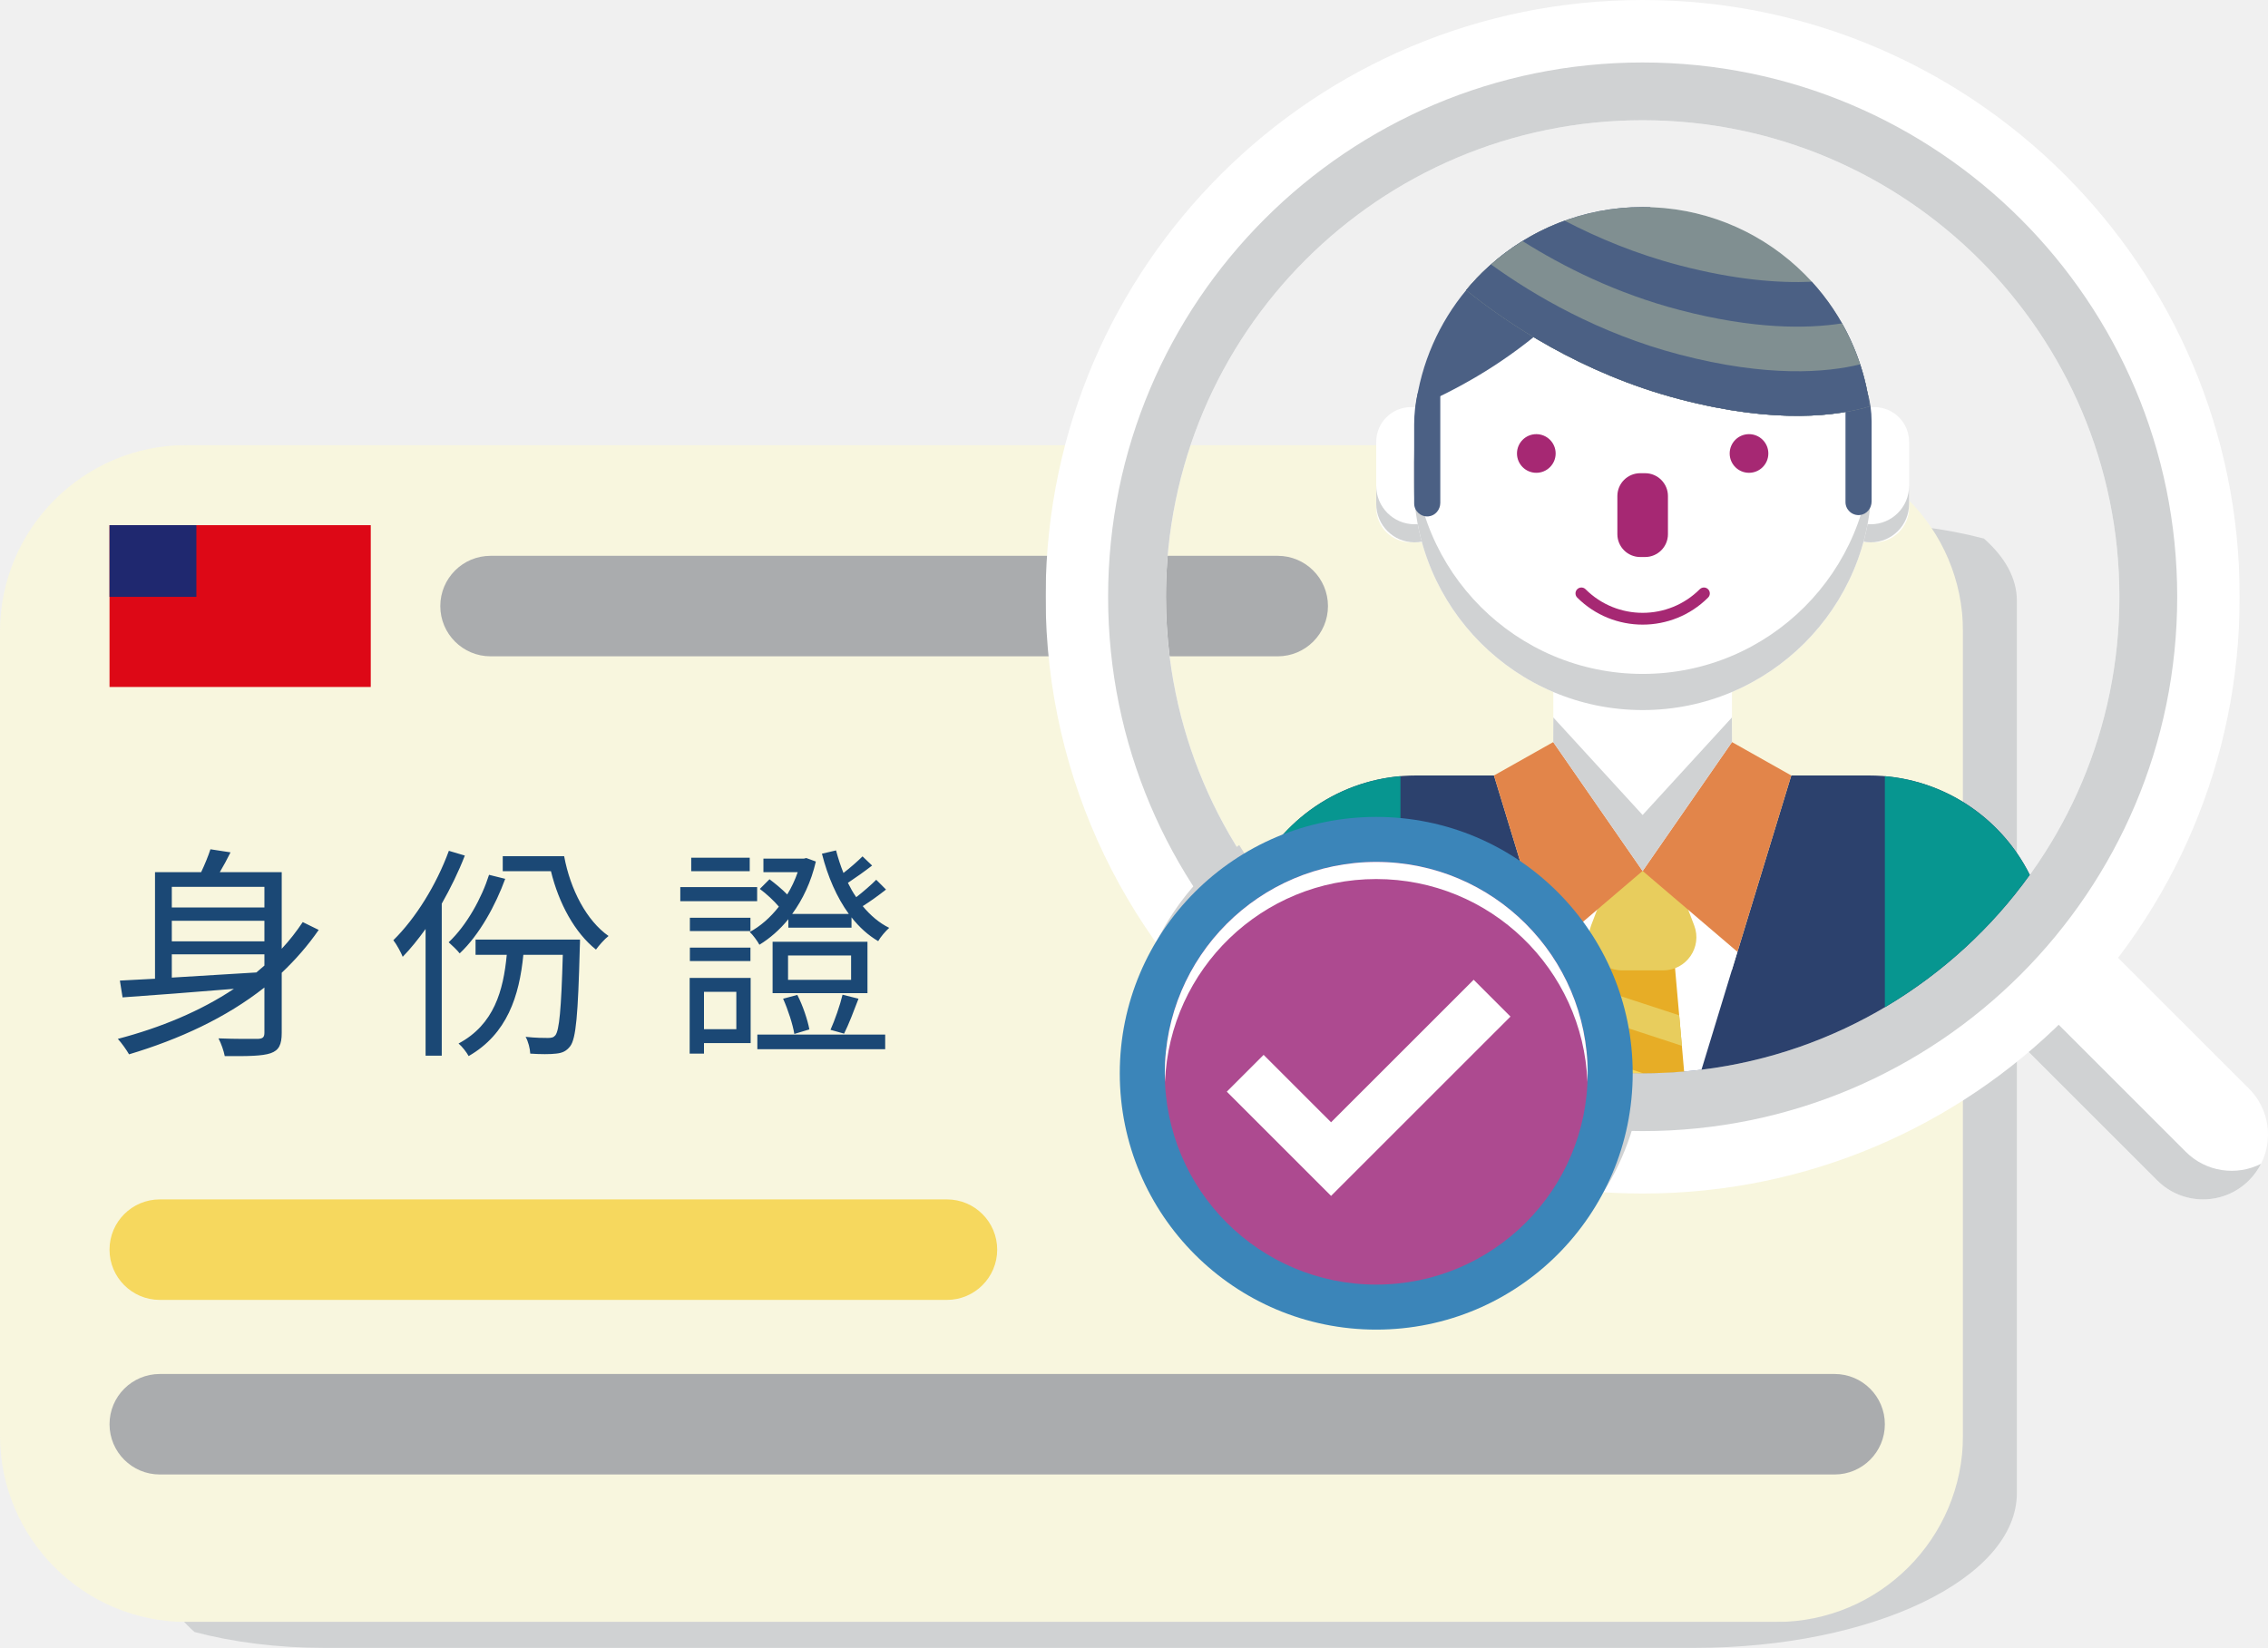
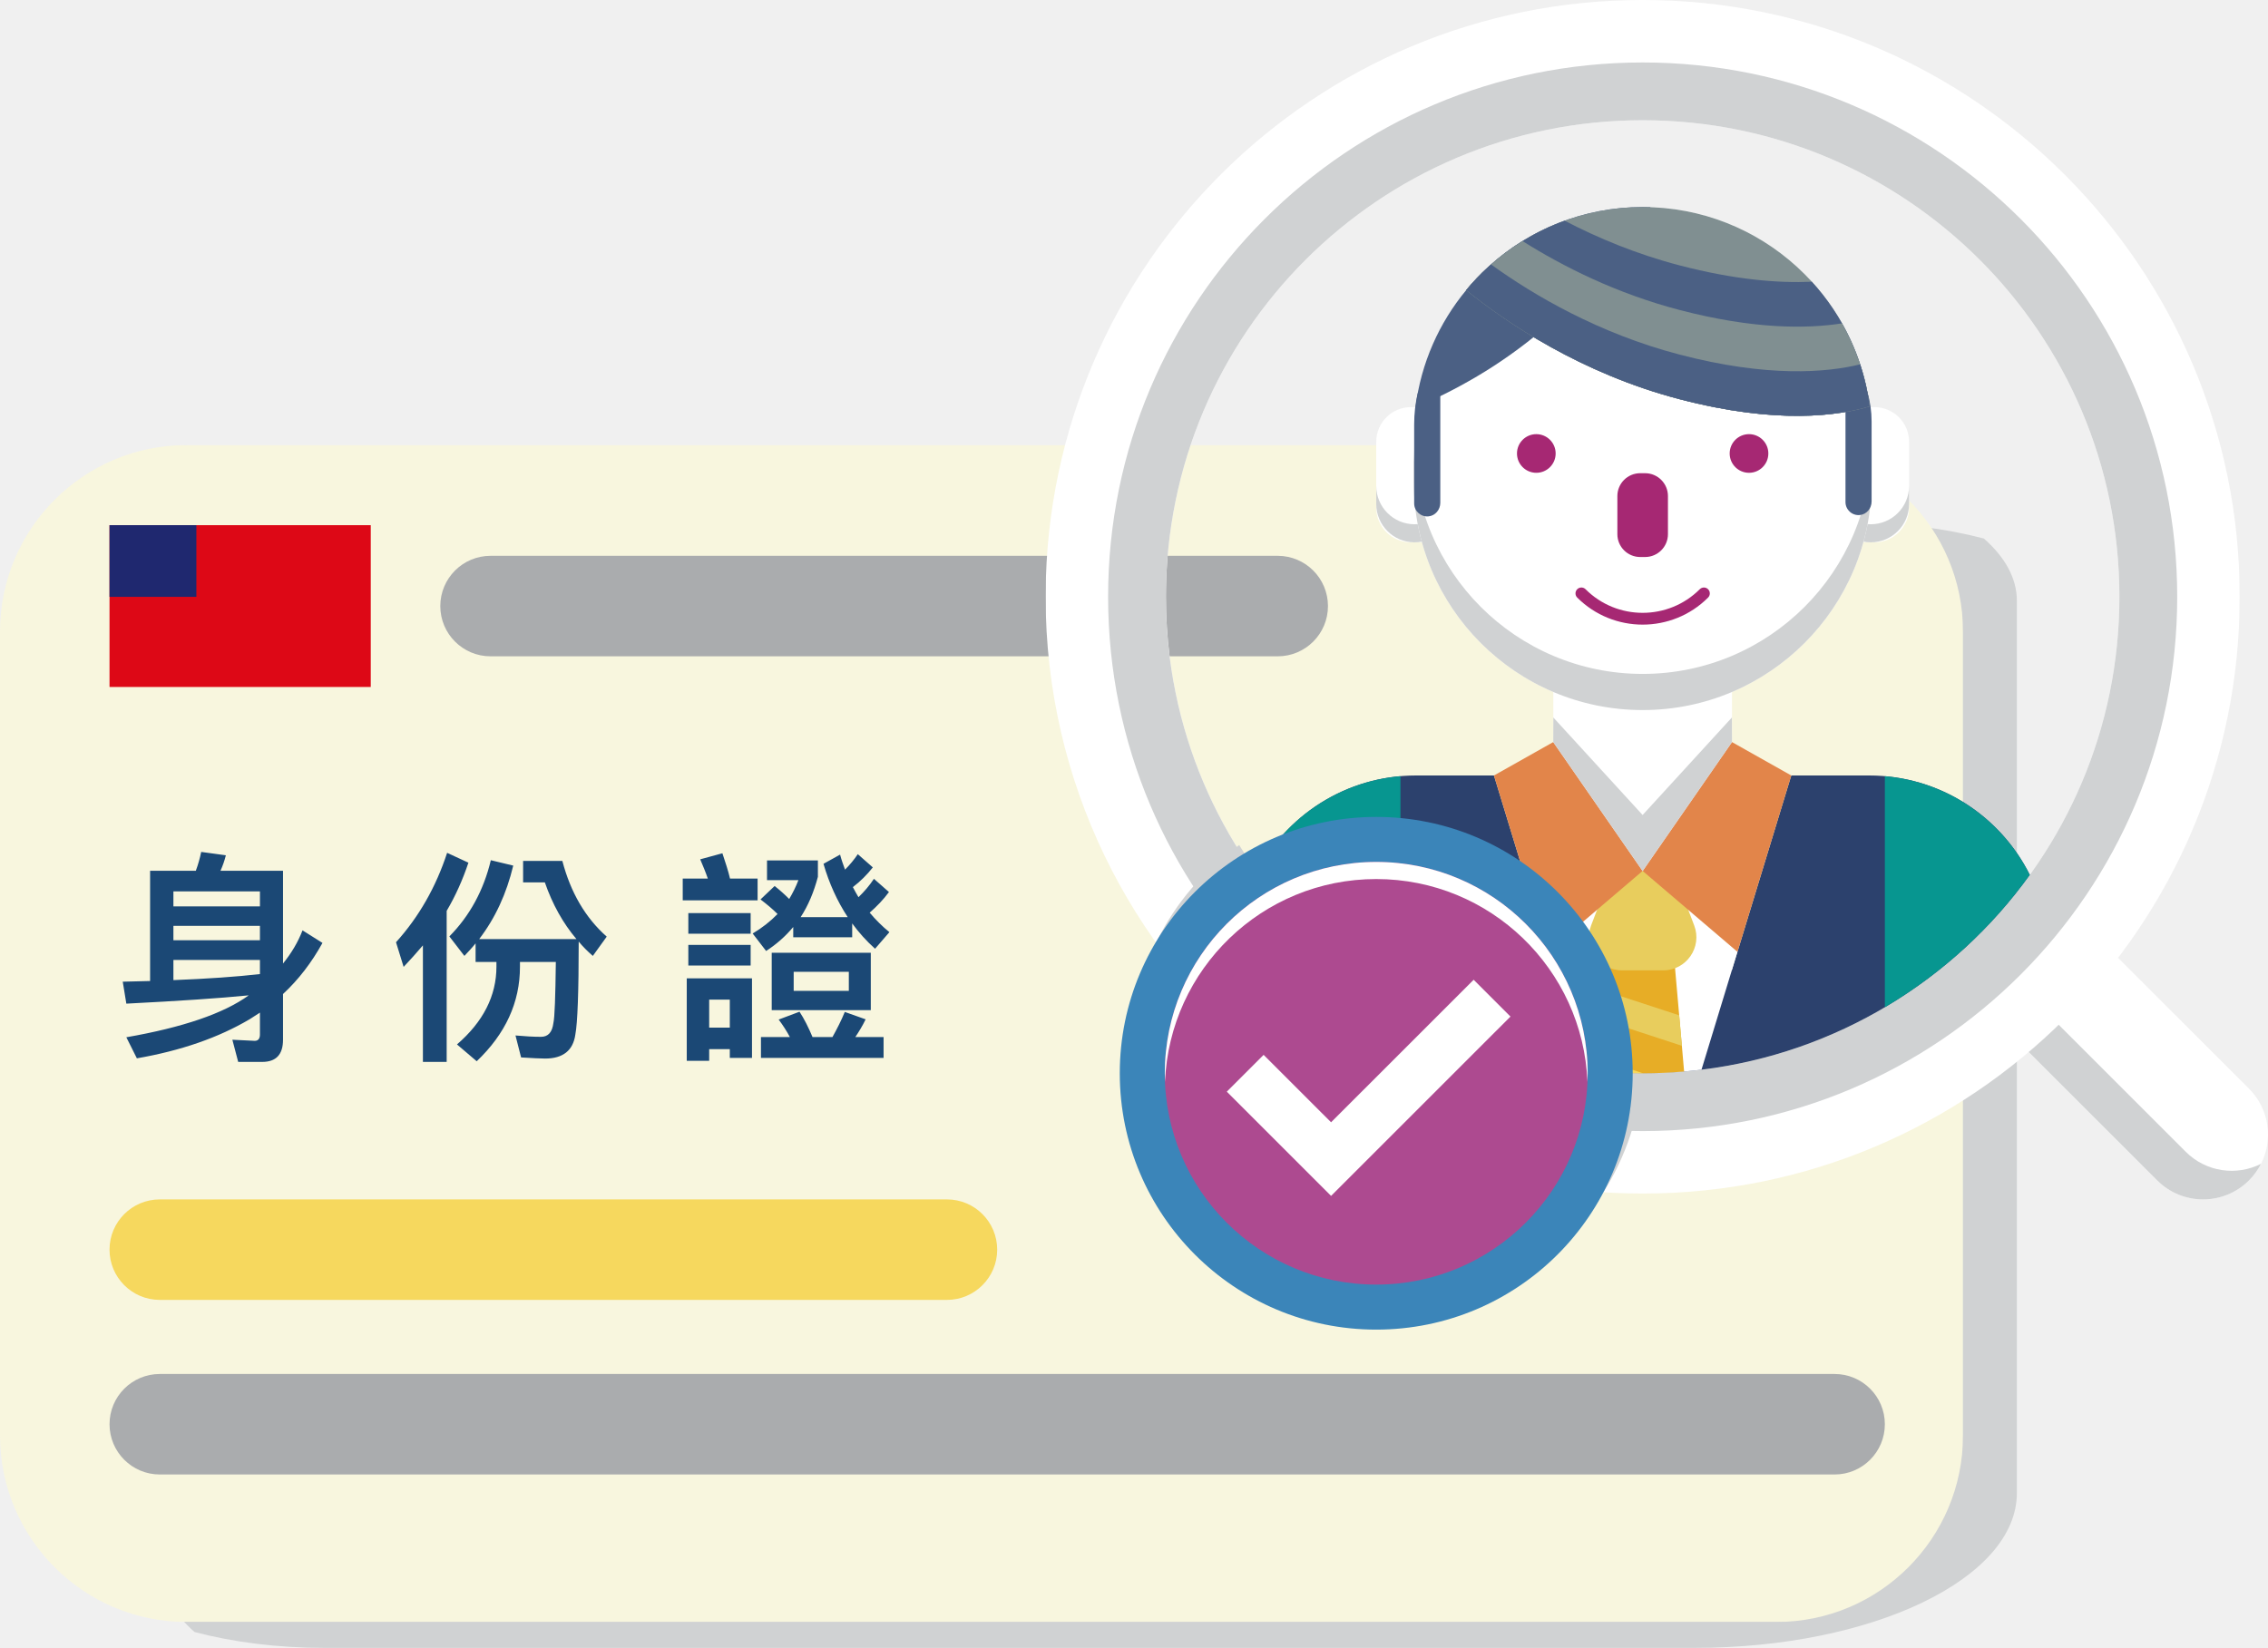
- <svg xmlns="http://www.w3.org/2000/svg" xmlns:xlink="http://www.w3.org/1999/xlink" width="344" height="250" viewBox="0 0 344 250">
+ <svg xmlns="http://www.w3.org/2000/svg" xmlns:xlink="http://www.w3.org/1999/xlink" width="344px" height="250px" viewBox="0 0 344 250" version="1.1">
  <defs>
-     <path id="prefix__a" d="M0 0.52L297.743 0.52 297.743 179.073 0 179.073z" />
-     <path id="prefix__c" d="M0.593 0L181.708 0 181.708 181.075 0.593 181.075z" />
-     <path id="prefix__e" d="M0 250L344 250 344 0 0 0z" />
+     <polygon id="path-1" points="0 0.52 297.743 0.52 297.743 179.073 0 179.073" />
+     <polygon id="path-3" points="0.593 0 181.708 0 181.708 181.075 0.593 181.075" />
+     <polygon id="path-5" points="0 250 344 250 344 0 0 0" />
  </defs>
-   <g fill="none" fill-rule="evenodd">
-     <path fill="#D0D2D3" d="M305.91 91.138v135.368c0 12.975-21.886 23.494-48.883 23.494H49.141c-7.116 0-13.797-.871-19.63-2.404-3.187-2.803-5-6.014-5-9.435V98.992c0-10.874 18.342-19.69 40.968-19.69h215.8c7.115 0 13.798.871 19.631 2.403 3.187 2.803 5 6.015 5 9.434" />
-     <g transform="translate(0 67)">
-       <mask id="prefix__b" fill="#fff">
-         <use xlink:href="#prefix__a" />
-       </mask>
-       <path fill="#F8F6DE" d="M269.426 179.073H28.319c-15.64 0-28.32-12.679-28.32-28.317V28.84C0 13.2 12.68.52 28.32.52h241.107c15.64 0 28.317 12.68 28.317 28.32v121.916c0 15.638-12.677 28.317-28.317 28.317" mask="url(#prefix__b)" />
+   <g id="懶人包" stroke="none" stroke-width="1" fill="none" fill-rule="evenodd">
+     <g id="小資振興_懶人包_800振興" transform="translate(-1168, -1142)">
+       <g id="Group-58-outline" transform="translate(1168, 1142)">
+         <path d="M305.91,91.138 L305.91,226.506 C305.91,239.481 284.024,250 257.027,250 L49.141,250 C42.025,250 35.344,249.129 29.511,247.596 C26.324,244.793 24.511,241.582 24.511,238.161 L24.511,98.992 C24.511,88.117 42.853,79.3 65.479,79.3 L281.279,79.3 C288.394,79.3 295.077,80.172 300.91,81.704 C304.097,84.507 305.91,87.719 305.91,91.138" id="Fill-1" fill="#D0D2D3" />
+         <g id="Group-5" transform="translate(0, 67)">
+           <mask id="mask-2" fill="white">
+             <use xlink:href="#path-1" />
+           </mask>
+           <g id="Clip-4" />
+           <path d="M269.426,179.073 L28.319,179.073 C12.679,179.073 -0,166.394 -0,150.756 L-0,28.84 C-0,13.2 12.679,0.52 28.319,0.52 L269.426,0.52 C285.066,0.52 297.743,13.2 297.743,28.84 L297.743,150.756 C297.743,166.394 285.066,179.073 269.426,179.073" id="Fill-3" fill="#F8F6DE" mask="url(#mask-2)" />
+         </g>
+         <path d="M143.626,197.208 L24.235,197.208 C20.025,197.208 16.612,193.795 16.612,189.585 C16.612,185.375 20.025,181.962 24.235,181.962 L143.626,181.962 C147.836,181.962 151.249,185.375 151.249,189.585 C151.249,193.795 147.836,197.208 143.626,197.208" id="Fill-6" fill="#F6D85E" />
+         <path d="M193.797,99.57 L74.405,99.57 C70.195,99.57 66.782,96.157 66.782,91.947 C66.782,87.737 70.195,84.324 74.405,84.324 L193.797,84.324 C198.007,84.324 201.42,87.737 201.42,91.947 C201.42,96.157 198.007,99.57 193.797,99.57" id="Fill-8" fill="#AAACAE" />
+         <path d="M278.263,223.695 L24.236,223.695 C20.026,223.695 16.613,220.282 16.613,216.072 C16.613,211.862 20.026,208.449 24.236,208.449 L278.263,208.449 C282.473,208.449 285.886,211.862 285.886,216.072 C285.886,220.282 282.473,223.695 278.263,223.695" id="Fill-10" fill="#AAACAE" />
+         <path d="M327.193,179.08 L301.64,153.533 L315.563,139.613 L341.116,165.16 C344.961,169.004 344.961,175.236 341.116,179.08 C337.271,182.924 331.038,182.924 327.193,179.08" id="Fill-12" fill="#FFFFFF" />
+         <path d="M331.531,174.743 L305.978,149.196 L301.64,153.533 L327.193,179.079 C331.038,182.924 337.271,182.924 341.116,179.079 C341.874,178.322 342.48,177.472 342.939,176.565 C339.245,178.435 334.618,177.829 331.531,174.743" id="Fill-14" fill="#D0D2D3" />
+         <g id="Group-18" transform="translate(158, 0)">
+           <mask id="mask-4" fill="white">
+             <use xlink:href="#path-3" />
+           </mask>
+           <g id="Clip-17" />
+           <path d="M91.151,162.83 C75.331,162.83 60.697,157.751 48.792,149.131 C30.645,136 18.842,114.647 18.842,90.538 C18.842,88.819 18.902,87.113 19.02,85.423 C21.647,47.883 52.935,18.245 91.151,18.245 C131.085,18.245 163.46,50.612 163.46,90.538 C163.46,130.463 131.085,162.83 91.151,162.83 M91.151,-0.001 C41.33,-0.001 0.91,40.218 0.597,89.953 C0.593,90.146 0.593,90.344 0.593,90.538 C0.593,118.635 13.395,143.744 33.485,160.35 C49.147,173.295 69.24,181.075 91.151,181.075 C141.166,181.075 181.708,140.541 181.708,90.538 C181.708,40.533 141.166,-0.001 91.151,-0.001" id="Fill-16" fill="#FFFFFF" mask="url(#mask-4)" />
+         </g>
+         <path d="M249.151,162.832 C209.215,162.832 176.84,130.464 176.84,90.538 C176.84,50.61 209.215,18.243 249.151,18.243 C289.087,18.243 321.461,50.61 321.461,90.538 C321.461,130.464 289.087,162.832 249.151,162.832 M249.151,9.477 C204.373,9.477 168.073,45.769 168.073,90.538 C168.073,135.306 204.373,171.598 249.151,171.598 C293.929,171.598 330.229,135.306 330.229,90.538 C330.229,45.769 293.929,9.477 249.151,9.477" id="Fill-19" fill="#D0D2D3" />
+         <mask id="mask-6" fill="white">
+           <use xlink:href="#path-5" />
+         </mask>
+         <g id="Clip-22" />
+         <polygon id="Fill-21" fill="#FFFFFF" mask="url(#mask-6)" points="235.602 132.133 262.7 132.133 262.7 99.256 235.602 99.256" />
+         <path d="M215.123,82.279 L214.003,82.279 C211.097,82.279 208.741,79.924 208.741,77.018 L208.741,67.027 C208.741,64.121 211.097,61.765 214.003,61.765 L215.123,61.765 C218.029,61.765 220.385,64.121 220.385,67.027 L220.385,77.018 C220.385,79.924 218.029,82.279 215.123,82.279" id="Fill-23" fill="#FFFFFF" mask="url(#mask-6)" />
+         <path d="M214.563,79.537 L214.563,79.537 C211.347,79.537 208.741,76.931 208.741,73.717 L208.741,76.458 C208.741,79.673 211.347,82.279 214.563,82.279 C217.778,82.279 220.384,79.673 220.384,76.458 L220.384,73.717 C220.384,76.931 217.778,79.537 214.563,79.537" id="Fill-24" fill="#D0D2D3" mask="url(#mask-6)" />
+         <path d="M284.3,82.279 L283.179,82.279 C280.274,82.279 277.918,79.924 277.918,77.018 L277.918,67.027 C277.918,64.121 280.274,61.765 283.179,61.765 L284.3,61.765 C287.205,61.765 289.562,64.121 289.562,67.027 L289.562,77.018 C289.562,79.924 287.205,82.279 284.3,82.279" id="Fill-25" fill="#FFFFFF" mask="url(#mask-6)" />
+         <path d="M283.739,79.537 L283.739,79.537 C280.524,79.537 277.918,76.931 277.918,73.717 L277.918,76.458 C277.918,79.673 280.524,82.279 283.739,82.279 C286.955,82.279 289.561,79.673 289.561,76.458 L289.561,73.717 C289.561,76.931 286.955,79.537 283.739,79.537" id="Fill-26" fill="#D0D2D3" mask="url(#mask-6)" />
+         <path d="M215.071,59.448 C216.198,53.659 218.763,48.385 222.383,44.013 C223.429,42.745 224.566,41.557 225.781,40.451 C231.95,34.831 240.149,31.411 249.151,31.411 C249.55,31.411 249.953,31.418 250.352,31.435 C250.488,31.435 250.623,31.441 250.755,31.448 C259.709,31.854 267.773,35.647 273.709,41.581 C278.994,46.865 282.585,53.852 283.59,61.647 C283.779,63.115 283.877,64.611 283.877,66.13 L283.877,73.005 C283.877,92.18 268.331,107.723 249.151,107.723 C229.974,107.723 214.425,92.18 214.425,73.005 L214.425,66.13 C214.425,64.655 214.516,63.203 214.695,61.779 L215.071,59.448 Z" id="Fill-27" fill="#FFFFFF" mask="url(#mask-6)" />
+         <path d="M249.151,102.24 C229.974,102.24 214.424,86.698 214.424,67.52 L214.424,73.004 C214.424,92.18 229.974,107.724 249.151,107.724 C268.331,107.724 283.877,92.18 283.877,73.004 L283.877,67.52 C283.877,86.698 268.331,102.24 249.151,102.24" id="Fill-28" fill="#D0D2D3" mask="url(#mask-6)" />
+         <path d="M215.031,59.649 L218.457,59.649 L218.457,76.287 C218.457,77.321 217.698,78.244 216.667,78.339 C215.485,78.449 214.494,77.524 214.494,76.369 L214.494,64.372 C214.494,62.783 214.674,61.198 215.031,59.649" id="Fill-29" fill="#4B6084" mask="url(#mask-6)" />
+         <path d="M283.877,63.938 L283.877,76.078 C283.877,77.113 283.122,78.038 282.092,78.137 C280.91,78.251 279.915,77.325 279.915,76.167 L279.915,59.448 L283.234,59.448 C283.661,60.906 283.877,62.418 283.877,63.938" id="Fill-30" fill="#4B6084" mask="url(#mask-6)" />
+         <path d="M250.352,31.435 C246.839,36.915 238.132,48.764 224.032,57.097 C220.637,59.1 217.521,60.629 214.695,61.779 C214.699,61.776 214.699,61.769 214.699,61.766 C215.538,55.067 218.286,48.96 222.383,44.014 C223.429,42.745 224.566,41.558 225.781,40.451 C231.95,34.831 240.149,31.411 249.151,31.411 C249.55,31.411 249.953,31.418 250.352,31.435" id="Fill-31" fill="#4B6084" mask="url(#mask-6)" />
+         <path d="M283.59,61.647 C278.862,63.078 269.546,64.428 254.752,60.561 C239.791,56.653 228.438,48.902 222.384,44.014 C223.43,42.745 224.567,41.558 225.781,40.451 C231.95,34.832 240.15,31.411 249.152,31.411 C249.686,31.411 250.224,31.421 250.755,31.448 C259.709,31.855 267.774,35.647 273.709,41.581 C278.994,46.866 282.585,53.852 283.59,61.647" id="Fill-32" fill="#808F91" mask="url(#mask-6)" />
+         <path d="M254.752,40.261 C248.2,38.55 242.342,36.102 237.315,33.48 C233.011,35.041 229.102,37.426 225.781,40.45 C224.566,41.557 223.43,42.745 222.384,44.014 C228.438,48.903 239.791,56.654 254.752,60.56 C269.546,64.428 278.862,63.078 283.59,61.647 C282.656,54.408 279.492,47.87 274.814,42.742 C269.782,42.969 263.151,42.456 254.752,40.261" id="Fill-33" fill="#4B6084" mask="url(#mask-6)" />
+         <path d="M254.752,47.028 C245.187,44.529 237.1,40.461 230.926,36.572 C229.091,37.706 227.368,39.005 225.781,40.451 C224.566,41.557 223.43,42.745 222.384,44.013 C228.438,48.902 239.791,56.653 254.752,60.561 C269.546,64.428 278.862,63.078 283.59,61.647 C283.006,57.117 281.544,52.864 279.389,49.057 C274.083,49.891 266.004,49.969 254.752,47.028" id="Fill-34" fill="#808F91" mask="url(#mask-6)" />
+         <path d="M254.752,53.794 C242.479,50.588 232.636,44.797 226.152,40.121 C226.028,40.23 225.904,40.339 225.781,40.451 C224.566,41.557 223.43,42.745 222.384,44.013 C228.438,48.902 239.791,56.653 254.752,60.561 C269.546,64.428 278.862,63.078 283.59,61.647 C283.307,59.451 282.812,57.323 282.139,55.276 C277.067,56.519 268.159,57.299 254.752,53.794" id="Fill-35" fill="#4B6084" mask="url(#mask-6)" />
+         <path d="M249.52,84.505 L248.782,84.505 C246.867,84.505 245.315,82.953 245.315,81.038 L245.315,75.256 C245.315,73.342 246.867,71.79 248.782,71.79 L249.52,71.79 C251.434,71.79 252.987,73.342 252.987,75.256 L252.987,81.038 C252.987,82.953 251.434,84.505 249.52,84.505" id="Fill-36" fill="#A62873" mask="url(#mask-6)" />
+         <path d="M307.871,132.726 C296.389,148.681 278.555,159.766 258.074,162.285 C257.201,162.392 256.32,162.482 255.439,162.558 C253.393,162.735 251.323,162.826 249.23,162.83 L249.151,162.83 C247.034,162.83 244.936,162.739 242.863,162.558 C241.974,162.482 241.093,162.392 240.212,162.281 C219.735,159.758 201.905,148.672 190.423,132.718 C194.887,123.785 204.121,117.648 214.782,117.648 L226.597,117.648 L234.758,144.399 L235.618,147.215 L262.672,147.215 L263.529,144.399 L263.533,144.399 L271.693,117.648 L283.508,117.648 C294.173,117.648 303.408,123.785 307.871,132.726" id="Fill-37" fill="#2C416D" mask="url(#mask-6)" />
+         <path d="M263.529,144.4 L262.672,147.216 L258.074,162.286 C257.201,162.393 256.32,162.483 255.439,162.558 C253.393,162.736 251.323,162.827 249.23,162.831 L249.151,162.831 C247.034,162.831 244.936,162.74 242.863,162.558 C241.973,162.483 241.092,162.393 240.212,162.282 L235.618,147.216 L234.758,144.4 L242.234,138.023 L242.238,138.023 L249.139,132.134 L256.075,138.046 L263.529,144.4 Z" id="Fill-38" fill="#FFFFFF" mask="url(#mask-6)" />
+         <path d="M235.954,68.797 C235.954,70.417 234.641,71.729 233.02,71.729 C231.401,71.729 230.088,70.417 230.088,68.797 C230.088,67.178 231.401,65.865 233.02,65.865 C234.641,65.865 235.954,67.178 235.954,68.797" id="Fill-39" fill="#A62873" mask="url(#mask-6)" />
+         <path d="M268.214,68.797 C268.214,70.417 266.902,71.729 265.281,71.729 C263.662,71.729 262.349,70.417 262.349,68.797 C262.349,67.178 263.662,65.865 265.281,65.865 C266.902,65.865 268.214,67.178 268.214,68.797" id="Fill-40" fill="#A62873" mask="url(#mask-6)" />
+         <path d="M249.151,94.762 C245.556,94.762 241.962,93.394 239.225,90.658 C238.877,90.309 238.877,89.743 239.225,89.393 C239.575,89.044 240.141,89.044 240.491,89.393 C245.266,94.167 253.036,94.167 257.811,89.393 C258.16,89.044 258.727,89.044 259.076,89.393 C259.425,89.743 259.425,90.309 259.076,90.658 C256.339,93.394 252.745,94.762 249.151,94.762" id="Fill-41" fill="#A62873" mask="url(#mask-6)" />
+         <path d="M255.439,162.558 C253.393,162.736 251.323,162.827 249.23,162.83 L249.151,162.83 C247.034,162.83 244.936,162.74 242.863,162.558 L243.016,160.797 L243.016,160.793 L243.538,154.873 L243.719,152.788 L243.719,152.78 L243.917,150.505 L244.21,147.216 L244.237,146.892 L244.588,142.923 L253.713,142.923 L254.064,146.892 L254.092,147.216 L254.693,154.032 L254.693,154.036 L255.099,158.66 L255.439,162.558 Z" id="Fill-42" fill="#E7AD26" mask="url(#mask-6)" />
+         <polygon id="Fill-43" fill="#E8CD5D" mask="url(#mask-6)" points="255.099 158.659 243.536 154.873 243.919 150.507 254.692 154.034" />
+         <path d="M249.23,162.83 L249.151,162.83 C247.034,162.83 244.936,162.739 242.863,162.558 L243.016,160.796 L249.23,162.83 Z" id="Fill-44" fill="#F6D85E" mask="url(#mask-6)" />
+         <path d="M252.272,147.215 L246.03,147.215 C242.509,147.215 240.079,143.69 241.332,140.401 L243.248,135.371 C243.99,133.422 245.859,132.133 247.945,132.133 L250.356,132.133 C252.443,132.133 254.312,133.422 255.054,135.371 L256.969,140.401 C258.222,143.69 255.793,147.215 252.272,147.215" id="Fill-45" fill="#E8CD5D" mask="url(#mask-6)" />
+         <polygon id="Fill-46" fill="#E2854A" mask="url(#mask-6)" points="271.695 117.65 271.695 117.65 262.701 112.582 249.151 132.133 263.532 144.401" />
+         <polygon id="Fill-47" fill="#E2854A" mask="url(#mask-6)" points="226.595 117.65 226.595 117.65 235.589 112.582 249.139 132.133 234.758 144.401" />
+         <polygon id="Fill-48" fill="#D0D2D3" mask="url(#mask-6)" points="262.687 108.85 249.151 123.637 249.138 123.637 235.602 108.85 235.588 112.582 249.138 132.133 249.151 132.133 262.701 112.582" />
+         <path d="M212.416,117.754 C202.768,118.587 194.553,124.454 190.423,132.718 C196.27,140.842 203.766,147.7 212.416,152.812 L212.416,117.754 Z" id="Fill-49" fill="#079690" mask="url(#mask-6)" />
+         <path d="M285.886,117.756 L285.886,152.814 C294.533,147.703 302.027,140.848 307.871,132.727 C303.743,124.458 295.533,118.591 285.886,117.756" id="Fill-50" fill="#079690" mask="url(#mask-6)" />
+         <path d="M249.145,162.892 C248.666,169.24 246.642,175.446 243.17,180.903 C217.173,179.004 192.189,165.954 175.907,143.051 C175.794,142.893 175.68,142.733 175.571,142.573 C178.327,137.063 182.442,132.128 187.815,128.309 C187.863,128.275 187.912,128.241 187.962,128.21 C188.845,129.656 189.786,131.081 190.781,132.481 C204.751,152.132 226.745,162.7 249.145,162.892" id="Fill-51" fill="#D0D2D3" mask="url(#mask-6)" />
+         <path d="M247.641,162.826 C247.641,184.305 230.225,201.717 208.742,201.717 C187.257,201.717 169.843,184.305 169.843,162.826 C169.843,141.347 187.257,123.935 208.742,123.935 C230.225,123.935 247.641,141.347 247.641,162.826" id="Fill-52" fill="#3B85B9" mask="url(#mask-6)" />
+         <path d="M240.81,162.826 C240.81,180.534 226.452,194.888 208.741,194.888 C191.03,194.888 176.671,180.534 176.671,162.826 C176.671,145.119 191.03,130.764 208.741,130.764 C226.452,130.764 240.81,145.119 240.81,162.826" id="Fill-53" fill="#AD4A90" mask="url(#mask-6)" />
+         <path d="M208.741,133.361 C226.016,133.361 240.095,147.02 240.777,164.125 C240.795,163.693 240.81,163.261 240.81,162.826 C240.81,145.119 226.452,130.764 208.741,130.764 C191.03,130.764 176.672,145.119 176.672,162.826 C176.672,163.261 176.687,163.693 176.705,164.125 C177.387,147.02 191.466,133.361 208.741,133.361" id="Fill-54" fill="#FFFFFF" mask="url(#mask-6)" />
+         <polygon id="Fill-55" fill="#FFFFFF" mask="url(#mask-6)" points="201.891 181.431 186.076 165.619 191.661 160.034 201.891 170.261 223.518 148.639 229.103 154.224" />
+         <polygon id="Fill-56" fill="#DD0816" mask="url(#mask-6)" points="16.612 104.221 56.235 104.221 56.235 79.674 16.612 79.674" />
+         <polygon id="Fill-57" fill="#1F286F" mask="url(#mask-6)" points="16.612 90.548 29.784 90.548 29.784 79.673 16.612 79.673" />
+         <path d="M39.766,161.104 C41.874,161.104 42.928,159.982 42.928,157.738 L42.928,150.802 C45.308,148.592 47.28,146.008 48.912,143.05 L45.886,141.146 C45.206,142.914 44.22,144.58 42.928,146.178 L42.928,132.102 L33.442,132.102 C33.782,131.354 34.054,130.572 34.258,129.756 L30.518,129.246 C30.314,130.232 30.042,131.184 29.702,132.102 L22.766,132.102 L22.766,148.83 L18.618,148.932 L19.162,152.264 C27.118,151.856 33.306,151.448 37.726,151.006 C33.918,153.76 27.73,155.868 19.162,157.364 L20.76,160.56 C27.424,159.404 33.136,157.432 37.896,154.61 C38.406,154.27 38.916,153.964 39.426,153.624 L39.426,156.956 C39.426,157.568 39.154,157.908 38.644,157.908 L35.244,157.738 L36.128,161.104 L39.766,161.104 Z M39.426,137.508 L26.302,137.508 L26.302,135.23 L39.426,135.23 L39.426,137.508 Z M39.426,142.642 L26.302,142.642 L26.302,140.466 L39.426,140.466 L39.426,142.642 Z M26.302,148.694 L26.302,145.634 L39.426,145.634 L39.426,147.776 C35.89,148.184 31.504,148.49 26.302,148.694 Z M67.749,161.104 L67.749,138.188 C69.109,135.876 70.197,133.428 71.047,130.878 L67.817,129.382 C66.117,134.584 63.533,139.106 60.065,142.948 L61.221,146.688 C62.241,145.6 63.227,144.512 64.145,143.424 L64.145,161.104 L67.749,161.104 Z M72.305,161.002 C76.657,156.854 78.867,152.094 78.867,146.654 L78.867,145.94 L84.307,145.94 C84.239,151.244 84.137,154.338 83.933,155.222 C83.763,156.582 83.151,157.296 82.063,157.296 C80.975,157.296 79.683,157.228 78.187,157.092 L79.037,160.424 C80.737,160.526 81.961,160.594 82.675,160.594 C85.395,160.594 86.925,159.37 87.265,156.956 C87.605,155.154 87.775,150.462 87.775,142.846 C88.387,143.594 89.101,144.308 89.917,145.022 L92.025,142.098 C88.795,139.242 86.551,135.4 85.293,130.606 L79.343,130.606 L79.343,133.87 L82.641,133.87 C83.797,137.202 85.395,140.058 87.435,142.472 L72.679,142.472 C75.127,139.276 76.827,135.57 77.847,131.32 L74.447,130.504 C73.359,135.06 71.251,138.936 68.157,142.064 L70.435,145.022 C71.013,144.41 71.591,143.798 72.135,143.118 L72.135,145.94 L75.297,145.94 L75.297,146.654 C75.297,151.074 73.291,155.018 69.313,158.452 L72.305,161.002 Z M114.909,136.59 L114.909,133.292 L110.727,133.292 C110.455,132.136 110.047,130.878 109.571,129.45 L106.205,130.368 C106.613,131.32 107.021,132.306 107.361,133.292 L103.553,133.292 L103.553,136.59 L114.909,136.59 Z M116.201,144.274 C117.765,143.254 119.125,142.064 120.315,140.636 L120.315,142.2 L129.257,142.2 L129.257,140.092 C130.243,141.452 131.399,142.744 132.725,143.934 L134.901,141.418 C133.813,140.534 132.827,139.548 131.909,138.46 C132.997,137.508 133.983,136.488 134.833,135.332 L132.555,133.326 C131.875,134.346 131.093,135.264 130.209,136.114 C129.903,135.604 129.631,135.094 129.359,134.584 C130.515,133.7 131.501,132.714 132.385,131.592 L130.107,129.586 C129.563,130.402 128.917,131.184 128.169,131.932 C127.897,131.184 127.625,130.436 127.421,129.654 L124.905,131.048 C125.755,134.006 126.979,136.692 128.577,139.14 L121.437,139.14 C122.593,137.372 123.443,135.332 124.055,133.02 L124.055,130.538 L116.337,130.538 L116.337,133.53 L121.097,133.53 C120.723,134.516 120.247,135.468 119.703,136.386 C119.023,135.706 118.309,135.06 117.493,134.414 L115.351,136.454 C116.337,137.202 117.187,137.916 117.935,138.664 C116.847,139.786 115.589,140.772 114.161,141.622 L116.201,144.274 Z M113.855,141.656 L113.855,138.528 L104.403,138.528 L104.403,141.656 L113.855,141.656 Z M113.855,146.484 L113.855,143.356 L104.403,143.356 L104.403,146.484 L113.855,146.484 Z M132.079,153.25 L132.079,144.546 L117.051,144.546 L117.051,153.25 L132.079,153.25 Z M128.747,150.326 L120.383,150.326 L120.383,147.436 L128.747,147.436 L128.747,150.326 Z M107.565,160.934 L107.565,159.166 L110.693,159.166 L110.693,160.492 L114.059,160.492 L114.059,148.422 L104.165,148.422 L104.165,160.934 L107.565,160.934 Z M110.693,155.902 L107.565,155.902 L107.565,151.652 L110.693,151.652 L110.693,155.902 Z M134.017,160.492 L134.017,157.33 L129.733,157.33 C130.277,156.514 130.821,155.63 131.297,154.644 L128.135,153.522 C127.591,154.848 126.945,156.106 126.265,157.33 L123.239,157.33 C122.627,155.868 121.981,154.576 121.267,153.488 L118.105,154.678 C118.717,155.494 119.295,156.378 119.805,157.33 L115.419,157.33 L115.419,160.492 L134.017,160.492 Z" id="身份證" fill="#1B4875" fill-rule="nonzero" mask="url(#mask-6)" />
+       </g>
    </g>
-     <path fill="#F6D85E" d="M143.626 197.208H24.235c-4.21 0-7.623-3.413-7.623-7.623 0-4.21 3.413-7.623 7.623-7.623h119.39c4.21 0 7.624 3.413 7.624 7.623 0 4.21-3.413 7.623-7.623 7.623" />
-     <path fill="#AAACAE" d="M193.797 99.57H74.405c-4.21 0-7.623-3.413-7.623-7.623 0-4.21 3.413-7.623 7.623-7.623h119.392c4.21 0 7.623 3.413 7.623 7.623 0 4.21-3.413 7.623-7.623 7.623M278.263 223.695H24.236c-4.21 0-7.623-3.413-7.623-7.623 0-4.21 3.413-7.623 7.623-7.623h254.027c4.21 0 7.623 3.413 7.623 7.623 0 4.21-3.413 7.623-7.623 7.623" />
-     <path fill="#FFF" d="M327.193 179.08l-25.553-25.547 13.923-13.92 25.553 25.547c3.845 3.844 3.845 10.076 0 13.92-3.845 3.844-10.078 3.844-13.923 0" />
-     <path fill="#D0D2D3" d="M331.531 174.743l-25.553-25.547-4.338 4.337 25.553 25.546c3.845 3.845 10.078 3.845 13.923 0 .758-.757 1.364-1.607 1.823-2.514-3.694 1.87-8.32 1.264-11.408-1.822" />
-     <g transform="translate(158)">
-       <mask id="prefix__d" fill="#fff">
-         <use xlink:href="#prefix__c" />
-       </mask>
-       <path fill="#FFF" d="M91.151 162.83c-15.82 0-30.454-5.079-42.359-13.699-18.147-13.13-29.95-34.484-29.95-58.593 0-1.719.06-3.425.178-5.115 2.627-37.54 33.915-67.178 72.131-67.178 39.934 0 72.31 32.367 72.31 72.293 0 39.925-32.376 72.292-72.31 72.292m0-162.83C41.331 0 .911 40.217.597 89.952c-.004.193-.004.391-.004.585 0 28.097 12.802 53.206 32.892 69.812 15.662 12.945 35.755 20.725 57.666 20.725 50.015 0 90.557-40.534 90.557-90.537C181.708 40.533 141.166 0 91.151 0" mask="url(#prefix__d)" />
-     </g>
-     <path fill="#D0D2D3" d="M249.151 162.832c-39.936 0-72.31-32.368-72.31-72.294 0-39.928 32.374-72.295 72.31-72.295s72.31 32.367 72.31 72.295c0 39.926-32.374 72.294-72.31 72.294m0-153.355c-44.778 0-81.078 36.292-81.078 81.061 0 44.768 36.3 81.06 81.078 81.06 44.778 0 81.078-36.292 81.078-81.06 0-44.769-36.3-81.06-81.078-81.06" />
-     <mask id="prefix__f" fill="#fff">
-       <use xlink:href="#prefix__e" />
-     </mask>
-     <path fill="#FFF" d="M235.602 132.133L262.7 132.133 262.7 99.256 235.602 99.256zM215.123 82.279h-1.12c-2.906 0-5.262-2.355-5.262-5.261v-9.991c0-2.906 2.356-5.262 5.262-5.262h1.12c2.906 0 5.262 2.356 5.262 5.262v9.99c0 2.907-2.356 5.262-5.262 5.262" mask="url(#prefix__f)" />
-     <path fill="#D0D2D3" d="M214.563 79.537c-3.216 0-5.822-2.606-5.822-5.82v2.74c0 3.216 2.606 5.822 5.822 5.822 3.215 0 5.821-2.606 5.821-5.821v-2.741c0 3.214-2.606 5.82-5.82 5.82" mask="url(#prefix__f)" />
-     <path fill="#FFF" d="M284.3 82.279h-1.121c-2.905 0-5.261-2.355-5.261-5.261v-9.991c0-2.906 2.356-5.262 5.26-5.262h1.122c2.905 0 5.262 2.356 5.262 5.262v9.99c0 2.907-2.357 5.262-5.262 5.262" mask="url(#prefix__f)" />
-     <path fill="#D0D2D3" d="M283.74 79.537c-3.216 0-5.822-2.606-5.822-5.82v2.74c0 3.216 2.606 5.822 5.821 5.822 3.216 0 5.822-2.606 5.822-5.821v-2.741c0 3.214-2.606 5.82-5.822 5.82" mask="url(#prefix__f)" />
-     <path fill="#FFF" d="M215.071 59.448c1.127-5.789 3.692-11.063 7.312-15.435 1.046-1.268 2.183-2.456 3.398-3.562 6.17-5.62 14.368-9.04 23.37-9.04.4 0 .802.007 1.201.024.136 0 .271.006.403.013 8.954.406 17.018 4.199 22.954 10.133 5.285 5.284 8.876 12.271 9.881 20.066.19 1.468.287 2.964.287 4.483v6.875c0 19.175-15.546 34.718-34.726 34.718-19.177 0-34.726-15.543-34.726-34.718V66.13c0-1.475.091-2.927.27-4.351l.376-2.331z" mask="url(#prefix__f)" />
-     <path fill="#D0D2D3" d="M249.151 102.24c-19.177 0-34.727-15.542-34.727-34.72v5.484c0 19.176 15.55 34.72 34.727 34.72 19.18 0 34.726-15.544 34.726-34.72V67.52c0 19.178-15.546 34.72-34.726 34.72" mask="url(#prefix__f)" />
-     <path fill="#4B6084" d="M215.031 59.65h3.426v16.637c0 1.034-.759 1.957-1.79 2.052-1.182.11-2.173-.815-2.173-1.97V64.372c0-1.589.18-3.174.537-4.723M283.877 63.938v12.14c0 1.035-.755 1.96-1.785 2.06-1.182.113-2.177-.813-2.177-1.97v-16.72h3.319c.427 1.458.643 2.97.643 4.49" mask="url(#prefix__f)" />
-     <path fill="#4B6084" d="M250.352 31.435c-3.513 5.48-12.22 17.329-26.32 25.662-3.395 2.003-6.51 3.532-9.337 4.682.004-.003.004-.01.004-.013.84-6.7 3.587-12.806 7.684-17.752 1.046-1.27 2.183-2.456 3.398-3.563 6.17-5.62 14.368-9.04 23.37-9.04.4 0 .802.007 1.201.024" mask="url(#prefix__f)" />
-     <path fill="#808F91" d="M283.59 61.647c-4.728 1.43-14.044 2.78-28.838-1.086-14.961-3.908-26.314-11.66-32.368-16.547 1.046-1.27 2.183-2.456 3.397-3.563 6.169-5.62 14.369-9.04 23.37-9.04.535 0 1.073.01 1.604.037 8.954.407 17.019 4.199 22.954 10.133 5.285 5.285 8.876 12.27 9.88 20.066" mask="url(#prefix__f)" />
-     <path fill="#4B6084" d="M254.752 40.261c-6.552-1.71-12.41-4.159-17.437-6.78-4.304 1.56-8.213 3.945-11.534 6.97-1.215 1.106-2.351 2.294-3.397 3.563 6.054 4.889 17.407 12.64 32.368 16.546 14.794 3.868 24.11 2.517 28.838 1.087-.934-7.239-4.098-13.776-8.776-18.905-5.032.227-11.663-.285-20.062-2.48" mask="url(#prefix__f)" />
-     <path fill="#808F91" d="M254.752 47.028c-9.565-2.499-17.652-6.567-23.826-10.456-1.835 1.134-3.558 2.433-5.145 3.88-1.215 1.105-2.351 2.293-3.397 3.561 6.054 4.89 17.407 12.64 32.368 16.548 14.794 3.867 24.11 2.517 28.838 1.086-.584-4.53-2.046-8.783-4.201-12.59-5.306.834-13.385.912-24.637-2.029" mask="url(#prefix__f)" />
-     <path fill="#4B6084" d="M254.752 53.794c-12.273-3.206-22.116-8.997-28.6-13.673-.124.11-.248.218-.371.33-1.215 1.106-2.351 2.294-3.397 3.562 6.054 4.89 17.407 12.64 32.368 16.548 14.794 3.867 24.11 2.517 28.838 1.086-.283-2.196-.778-4.324-1.451-6.37-5.072 1.242-13.98 2.022-27.387-1.483" mask="url(#prefix__f)" />
-     <path fill="#A62873" d="M249.52 84.505h-.738c-1.915 0-3.467-1.552-3.467-3.467v-5.782c0-1.914 1.552-3.466 3.467-3.466h.738c1.914 0 3.467 1.552 3.467 3.466v5.782c0 1.915-1.553 3.467-3.467 3.467" mask="url(#prefix__f)" />
-     <path fill="#2C416D" d="M307.871 132.726c-11.482 15.955-29.316 27.04-49.797 29.56-.873.106-1.754.196-2.635.272-2.046.177-4.116.268-6.209.272h-.079c-2.117 0-4.215-.09-6.288-.272-.889-.076-1.77-.166-2.651-.277-20.477-2.523-38.307-13.609-49.789-29.563 4.464-8.933 13.698-15.07 24.359-15.07h11.815l8.161 26.751.86 2.816h27.054l.857-2.816h.004l8.16-26.75h11.815c10.665 0 19.9 6.136 24.363 15.077" mask="url(#prefix__f)" />
-     <path fill="#FFF" d="M263.53 144.4l-.858 2.816-4.598 15.07c-.873.107-1.754.197-2.635.272-2.046.178-4.116.269-6.209.273h-.079c-2.117 0-4.215-.091-6.288-.273-.89-.075-1.77-.165-2.65-.276l-4.595-15.066-.86-2.816 7.476-6.377h.004l6.901-5.89 6.936 5.913 7.454 6.354z" mask="url(#prefix__f)" />
-     <path fill="#A62873" d="M235.954 68.797c0 1.62-1.313 2.932-2.934 2.932-1.619 0-2.932-1.312-2.932-2.932 0-1.619 1.313-2.932 2.932-2.932 1.621 0 2.934 1.313 2.934 2.932M268.214 68.797c0 1.62-1.312 2.932-2.933 2.932-1.62 0-2.932-1.312-2.932-2.932 0-1.619 1.313-2.932 2.932-2.932 1.62 0 2.933 1.313 2.933 2.932M249.151 94.762c-3.595 0-7.189-1.368-9.926-4.104-.348-.349-.348-.915 0-1.265.35-.349.916-.349 1.266 0 4.775 4.774 12.545 4.774 17.32 0 .35-.349.916-.349 1.265 0 .35.35.35.916 0 1.265-2.737 2.736-6.33 4.104-9.925 4.104" mask="url(#prefix__f)" />
-     <path fill="#E7AD26" d="M255.44 162.558c-2.047.178-4.117.269-6.21.272h-.079c-2.117 0-4.215-.09-6.288-.272l.153-1.761v-.004l.522-5.92.181-2.085v-.008l.198-2.275.293-3.29.027-.323.351-3.97h9.125l.351 3.97.028.324.601 6.816v.004l.406 4.624.34 3.898z" mask="url(#prefix__f)" />
-     <path fill="#E8CD5D" d="M255.099 158.659L243.536 154.873 243.919 150.507 254.692 154.034z" mask="url(#prefix__f)" />
-     <path fill="#F6D85E" d="M249.23 162.83h-.079c-2.117 0-4.215-.09-6.288-.272l.153-1.762 6.214 2.034z" mask="url(#prefix__f)" />
-     <path fill="#E8CD5D" d="M252.272 147.215h-6.242c-3.52 0-5.95-3.525-4.698-6.814l1.916-5.03c.742-1.95 2.611-3.238 4.697-3.238h2.411c2.087 0 3.956 1.289 4.698 3.238l1.915 5.03c1.253 3.289-1.176 6.814-4.697 6.814" mask="url(#prefix__f)" />
-     <path fill="#E2854A" d="M271.695 117.65L271.695 117.65 262.701 112.582 249.151 132.133 263.532 144.401zM226.595 117.65L226.595 117.65 235.589 112.582 249.139 132.133 234.758 144.401z" mask="url(#prefix__f)" />
-     <path fill="#D0D2D3" d="M262.687 108.85L249.151 123.637 249.138 123.637 235.602 108.85 235.588 112.582 249.138 132.133 249.151 132.133 262.701 112.582z" mask="url(#prefix__f)" />
-     <path fill="#079690" d="M212.416 117.754c-9.648.833-17.863 6.7-21.993 14.964 5.847 8.124 13.343 14.982 21.993 20.094v-35.058zM285.886 117.756v35.058c8.647-5.111 16.14-11.966 21.985-20.087-4.128-8.27-12.338-14.136-21.985-14.971" mask="url(#prefix__f)" />
-     <path fill="#D0D2D3" d="M249.145 162.892c-.479 6.348-2.503 12.554-5.975 18.01-25.997-1.898-50.98-14.948-67.263-37.851-.113-.158-.227-.318-.336-.478 2.756-5.51 6.871-10.445 12.244-14.264.048-.034.097-.068.147-.1.883 1.447 1.824 2.872 2.82 4.272 13.97 19.65 35.963 30.219 58.363 30.41" mask="url(#prefix__f)" />
-     <path fill="#3B85B9" d="M247.64 162.826c0 21.479-17.415 38.891-38.898 38.891-21.484 0-38.9-17.412-38.9-38.891s17.415-38.891 38.9-38.891c21.483 0 38.899 17.412 38.899 38.891" mask="url(#prefix__f)" />
-     <path fill="#AD4A90" d="M240.81 162.826c0 17.708-14.358 32.062-32.069 32.062-17.71 0-32.07-14.354-32.07-32.062 0-17.707 14.36-32.062 32.07-32.062 17.711 0 32.07 14.355 32.07 32.062" mask="url(#prefix__f)" />
-     <path fill="#FFF" d="M208.741 133.361c17.275 0 31.354 13.66 32.036 30.764.018-.432.033-.864.033-1.299 0-17.707-14.358-32.062-32.069-32.062-17.71 0-32.069 14.355-32.069 32.062 0 .435.015.867.033 1.3.682-17.106 14.761-30.765 32.036-30.765" mask="url(#prefix__f)" />
-     <path fill="#FFF" d="M201.891 181.431L186.076 165.619 191.661 160.034 201.891 170.261 223.518 148.639 229.103 154.224z" mask="url(#prefix__f)" />
-     <path fill="#DD0816" d="M16.612 104.221L56.235 104.221 56.235 79.674 16.612 79.674z" mask="url(#prefix__f)" />
-     <path fill="#1F286F" d="M16.612 90.548L29.784 90.548 29.784 79.673 16.612 79.673z" mask="url(#prefix__f)" />
-     <text fill="#1B4875" font-family="PingFangTC-Semibold, PingFang TC" font-size="34" font-weight="500" letter-spacing="8.773" mask="url(#prefix__f)">
-       <tspan x="16.34" y="157.5">身份證</tspan>
-     </text>
  </g>
</svg>
